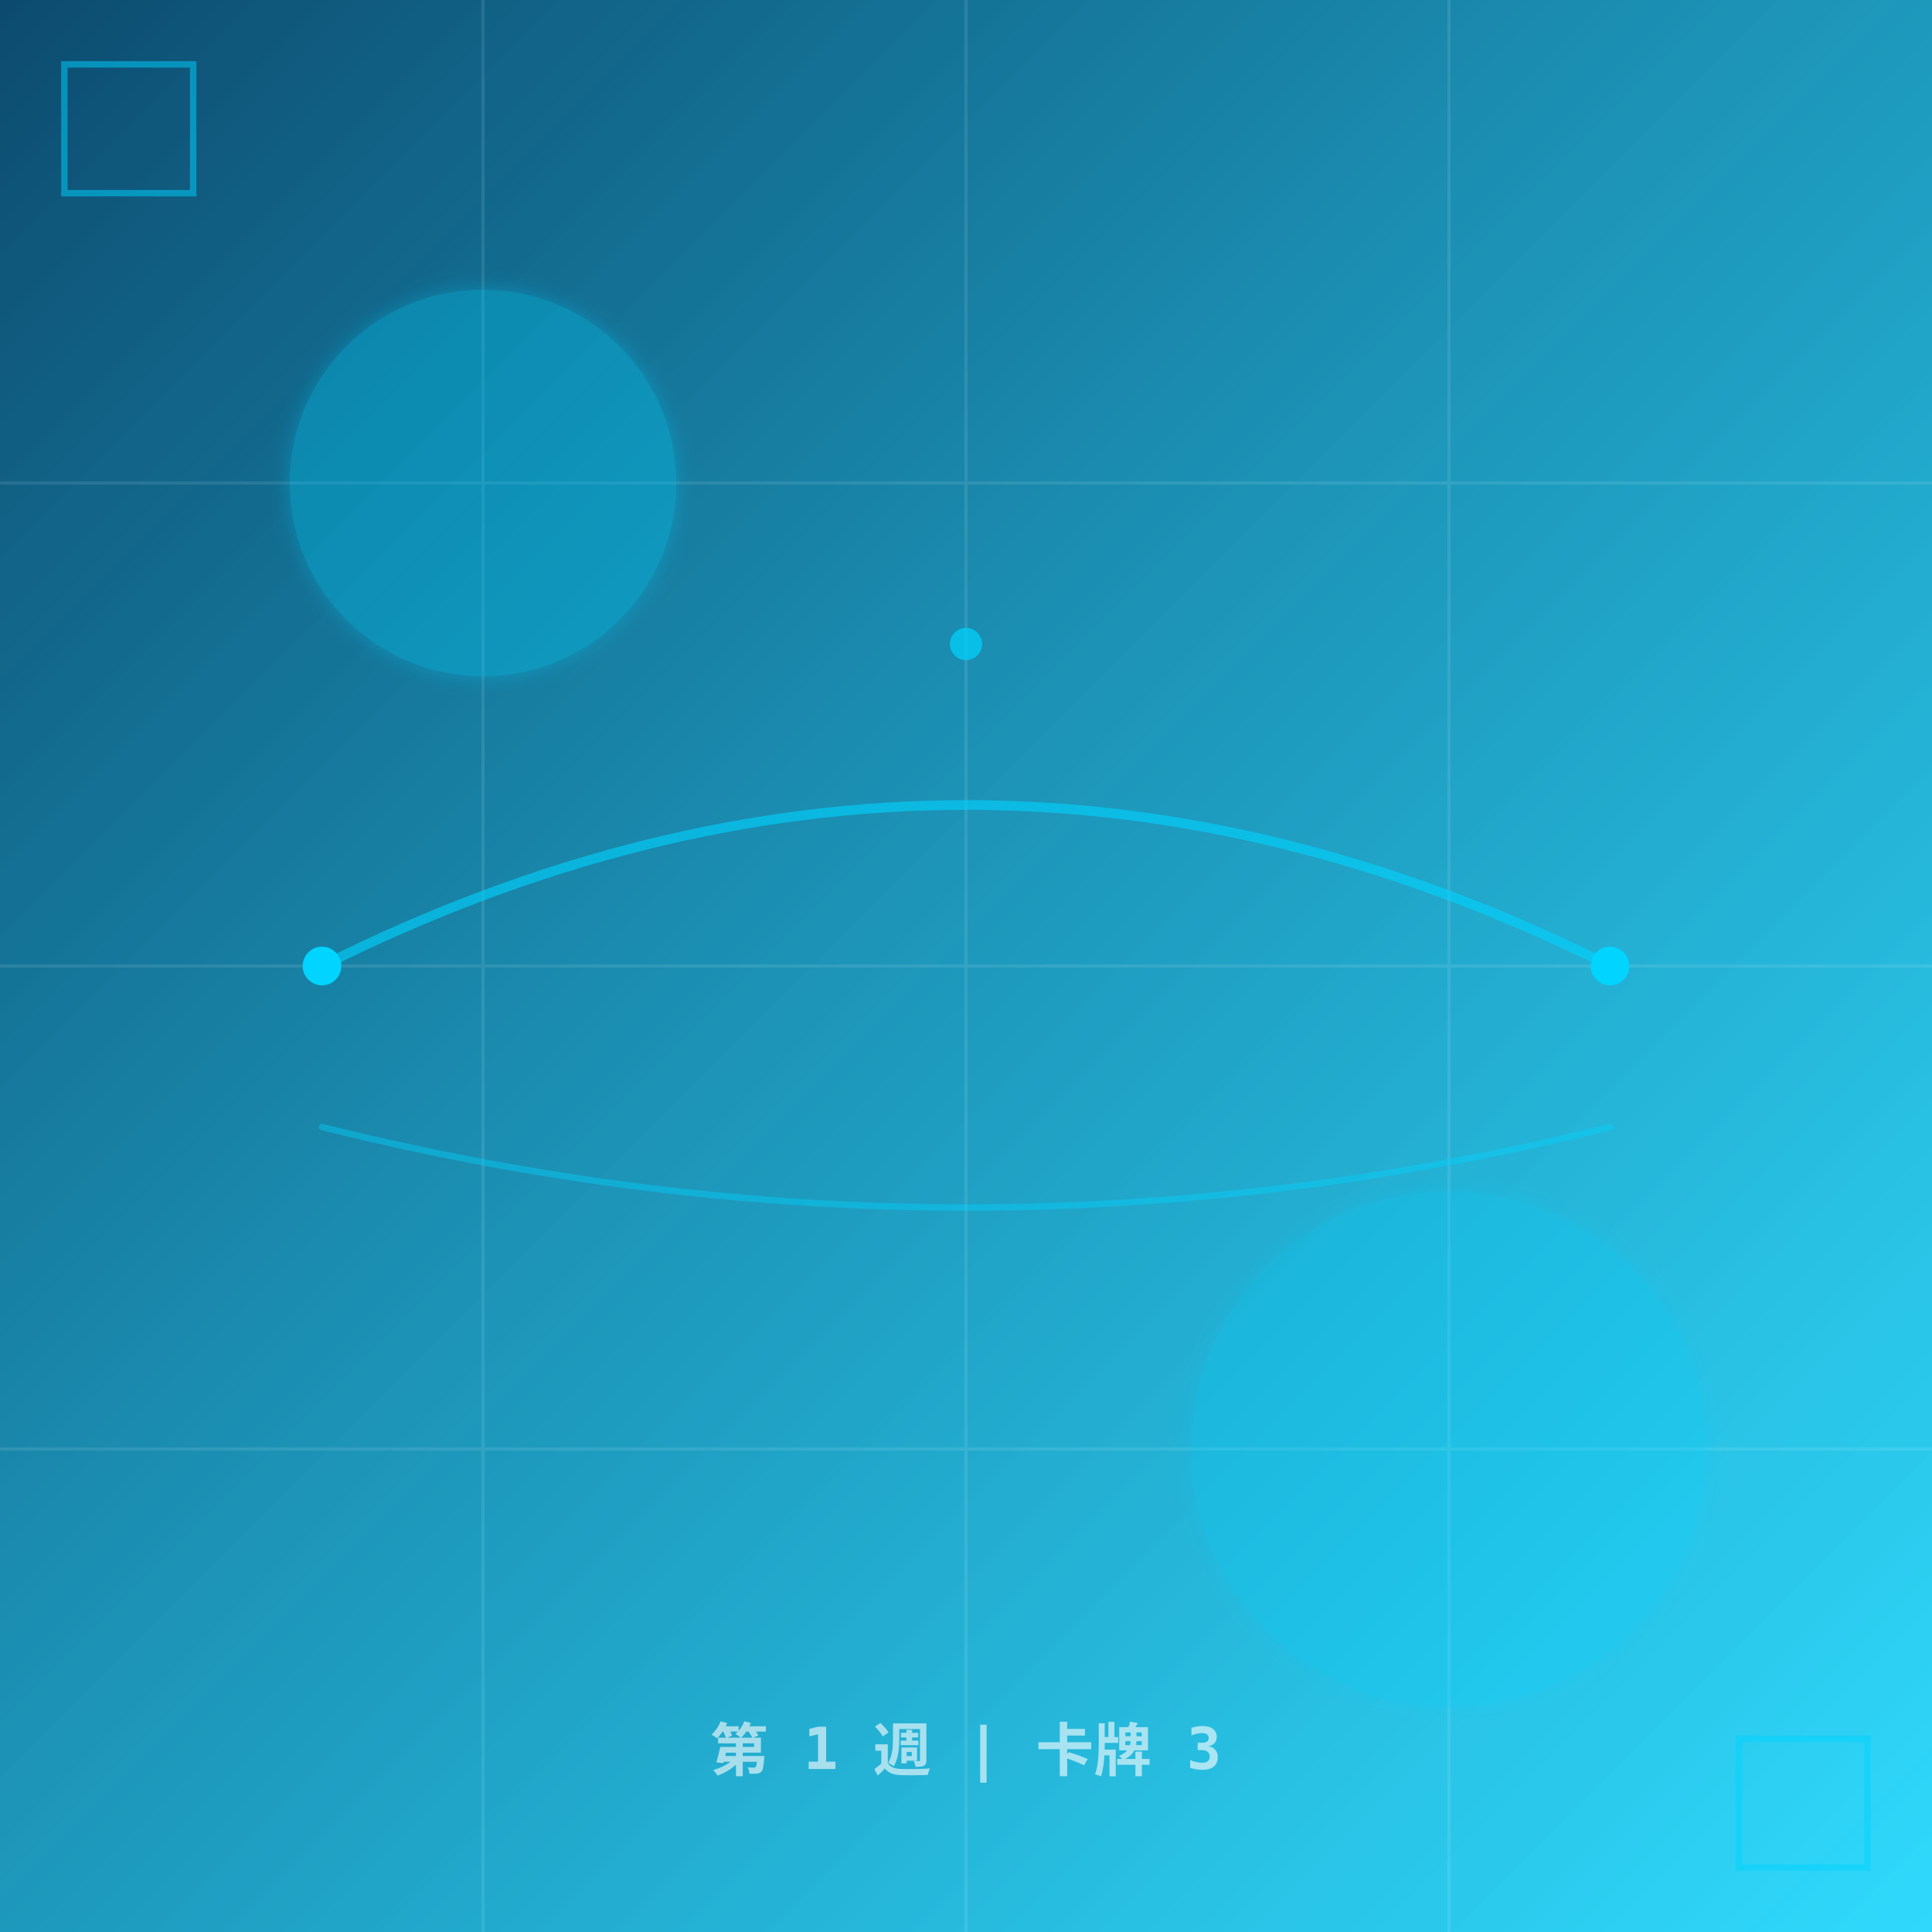
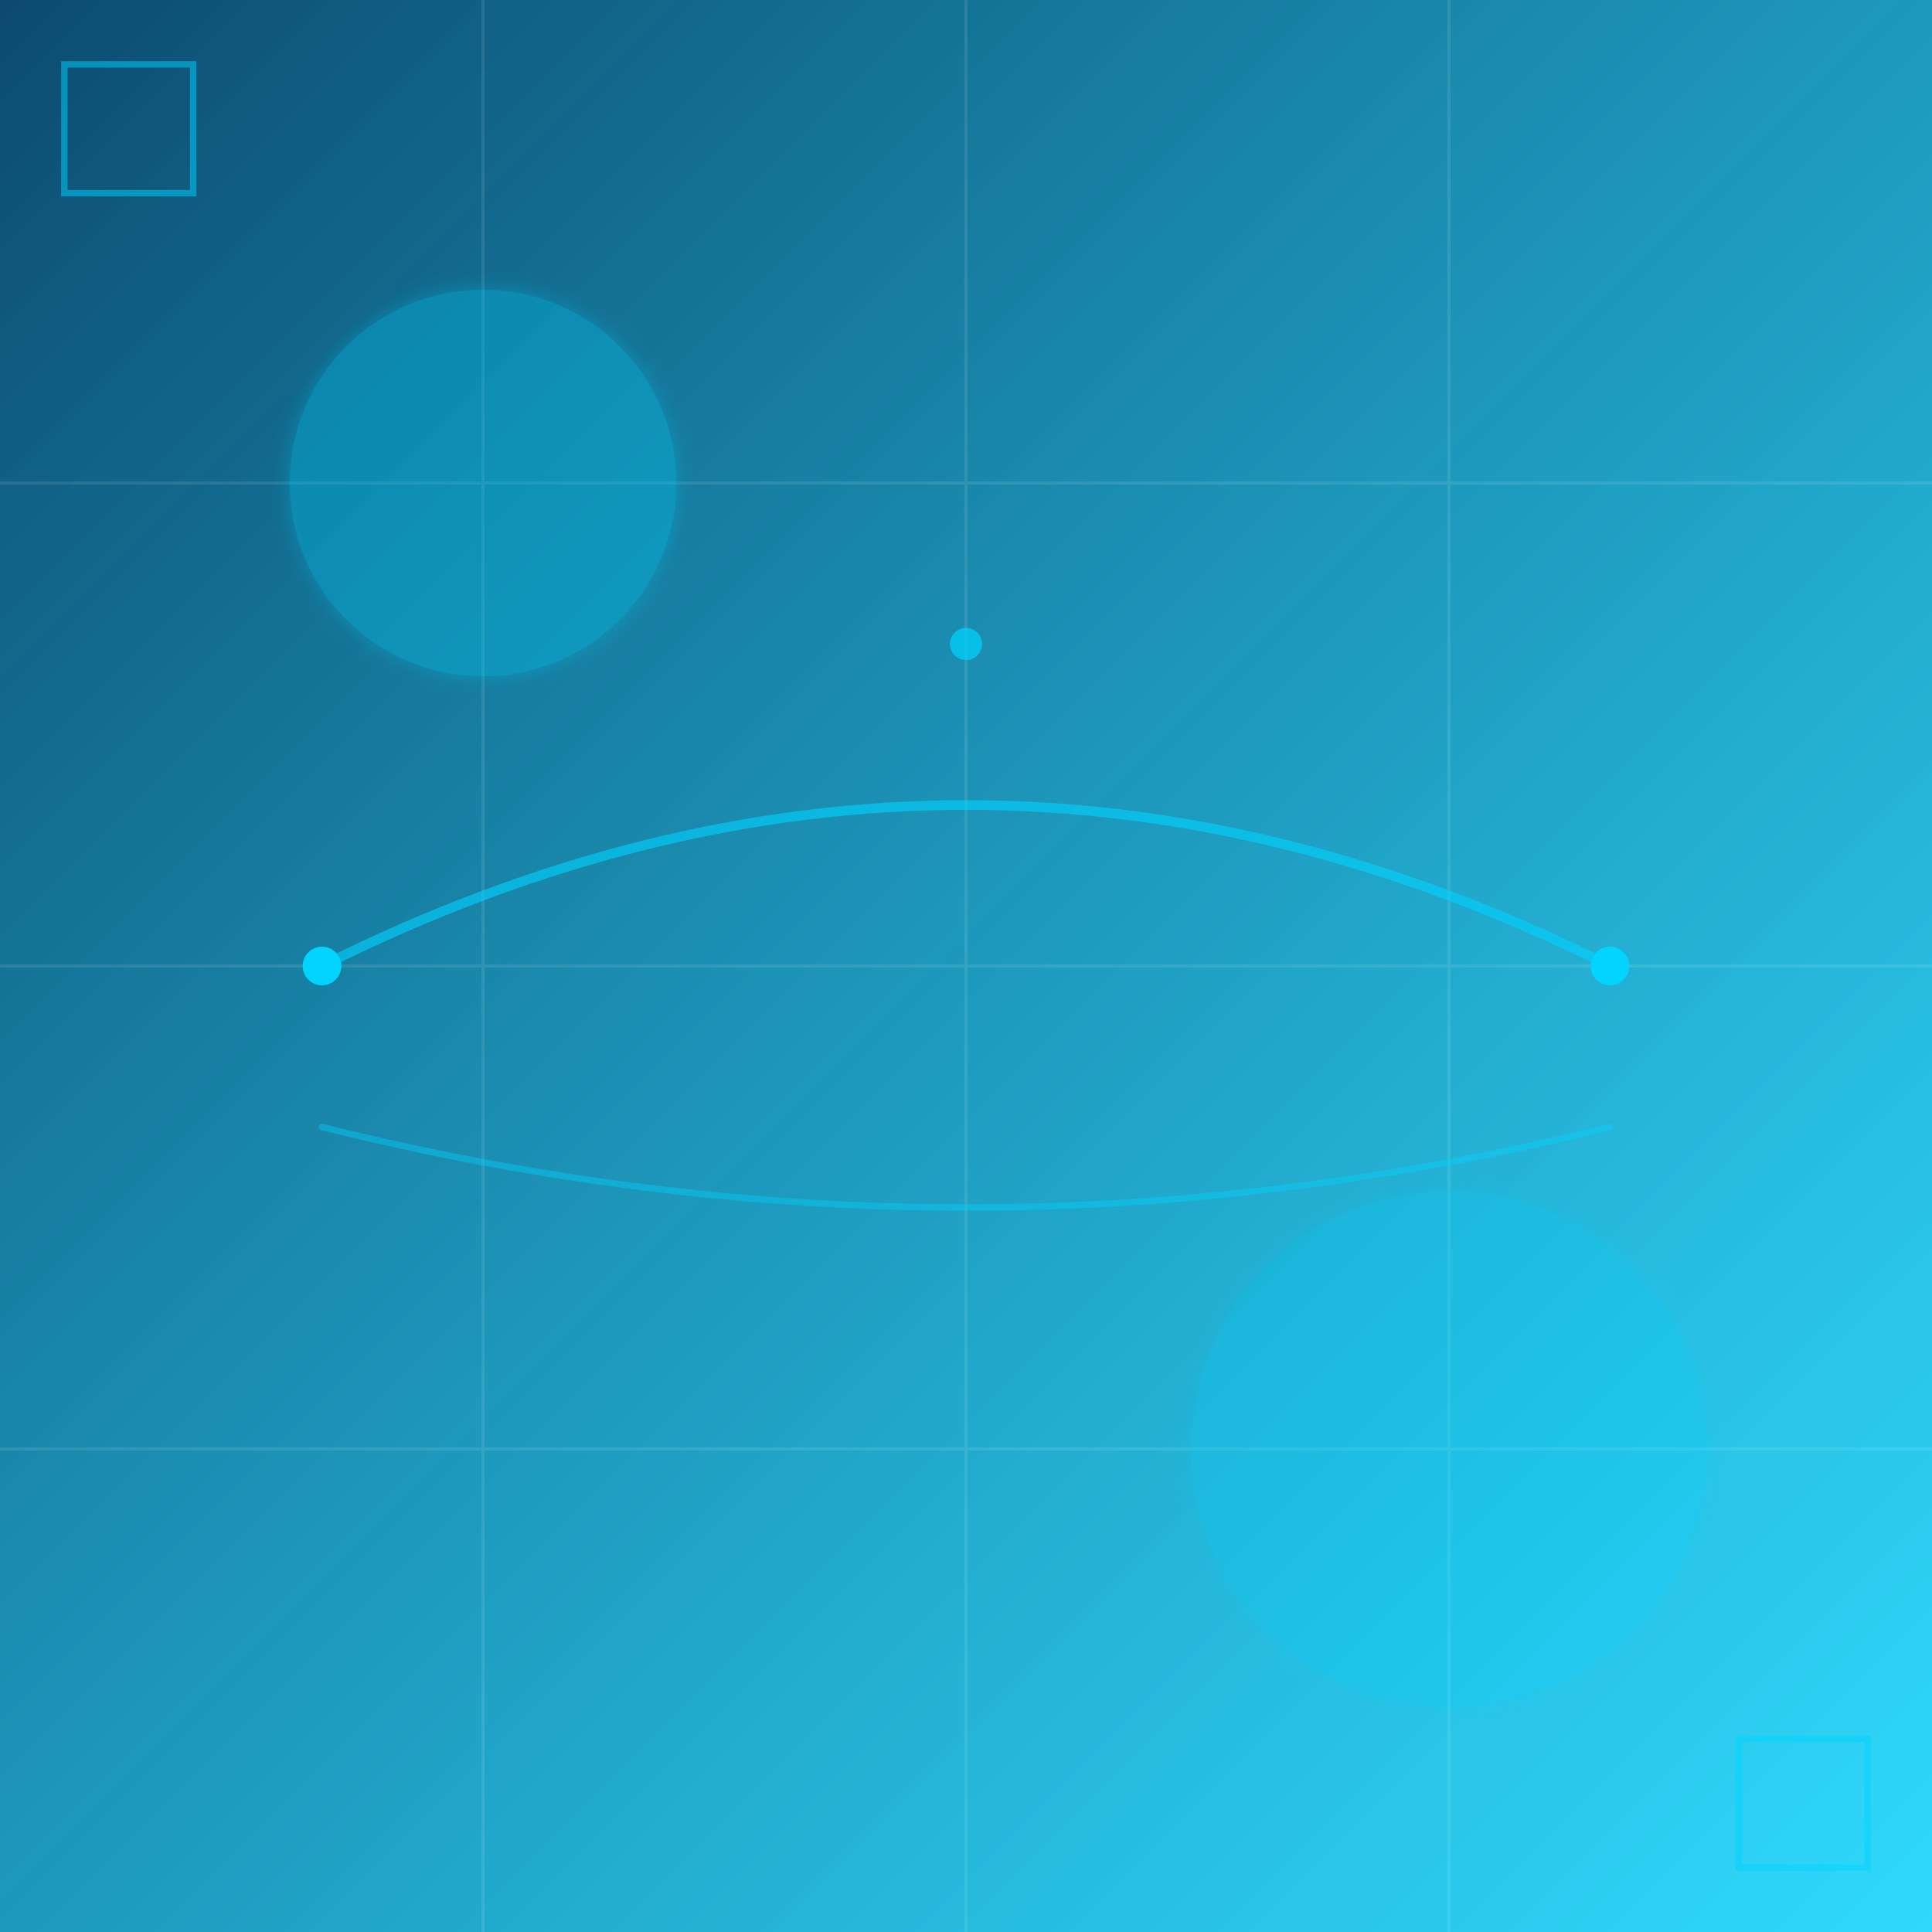
<svg xmlns="http://www.w3.org/2000/svg" width="600" height="600" viewBox="0 0 600 600">
  <defs>
    <linearGradient id="grad-1-3" x1="0%" y1="0%" x2="100%" y2="100%">
      <stop offset="0%" style="stop-color:#0c4a6e;stop-opacity:1" />
      <stop offset="100%" style="stop-color:#00d4ff;stop-opacity:0.8" />
    </linearGradient>
    <filter id="glow-1-3">
      <feGaussianBlur stdDeviation="3" result="coloredBlur" />
      <feMerge>
        <feMergeNode in="coloredBlur" />
        <feMergeNode in="SourceGraphic" />
      </feMerge>
    </filter>
  </defs>
  <rect width="600" height="600" fill="url(#grad-1-3)" />
  <g opacity="0.1" stroke="white" stroke-width="1">
    <line x1="0" y1="150" x2="600" y2="150" />
    <line x1="0" y1="300" x2="600" y2="300" />
    <line x1="0" y1="450" x2="600" y2="450" />
    <line x1="150" y1="0" x2="150" y2="600" />
    <line x1="300" y1="0" x2="300" y2="600" />
    <line x1="450" y1="0" x2="450" y2="600" />
  </g>
  <circle cx="150" cy="150" r="60" fill="#00d4ff" opacity="0.3" filter="url(#glow-1-3)" />
  <circle cx="450" cy="450" r="80" fill="#00d4ff" opacity="0.2" filter="url(#glow-1-3)" />
  <path d="M 100 300 Q 300 200 500 300" stroke="#00d4ff" stroke-width="3" fill="none" opacity="0.6" stroke-linecap="round" />
  <path d="M 100 350 Q 300 400 500 350" stroke="#00d4ff" stroke-width="2" fill="none" opacity="0.4" stroke-linecap="round" />
  <circle cx="100" cy="300" r="6" fill="#00d4ff" />
  <circle cx="300" cy="200" r="5" fill="#00d4ff" opacity="0.7" />
  <circle cx="500" cy="300" r="6" fill="#00d4ff" />
  <rect x="20" y="20" width="40" height="40" fill="none" stroke="#00d4ff" stroke-width="2" opacity="0.5" />
  <rect x="540" y="540" width="40" height="40" fill="none" stroke="#00d4ff" stroke-width="2" opacity="0.5" />
-   <text x="300" y="550" font-family="monospace" font-size="18" font-weight="bold" fill="white" text-anchor="middle" opacity="0.6">第 1 週 | 卡牌 3</text>
</svg>
